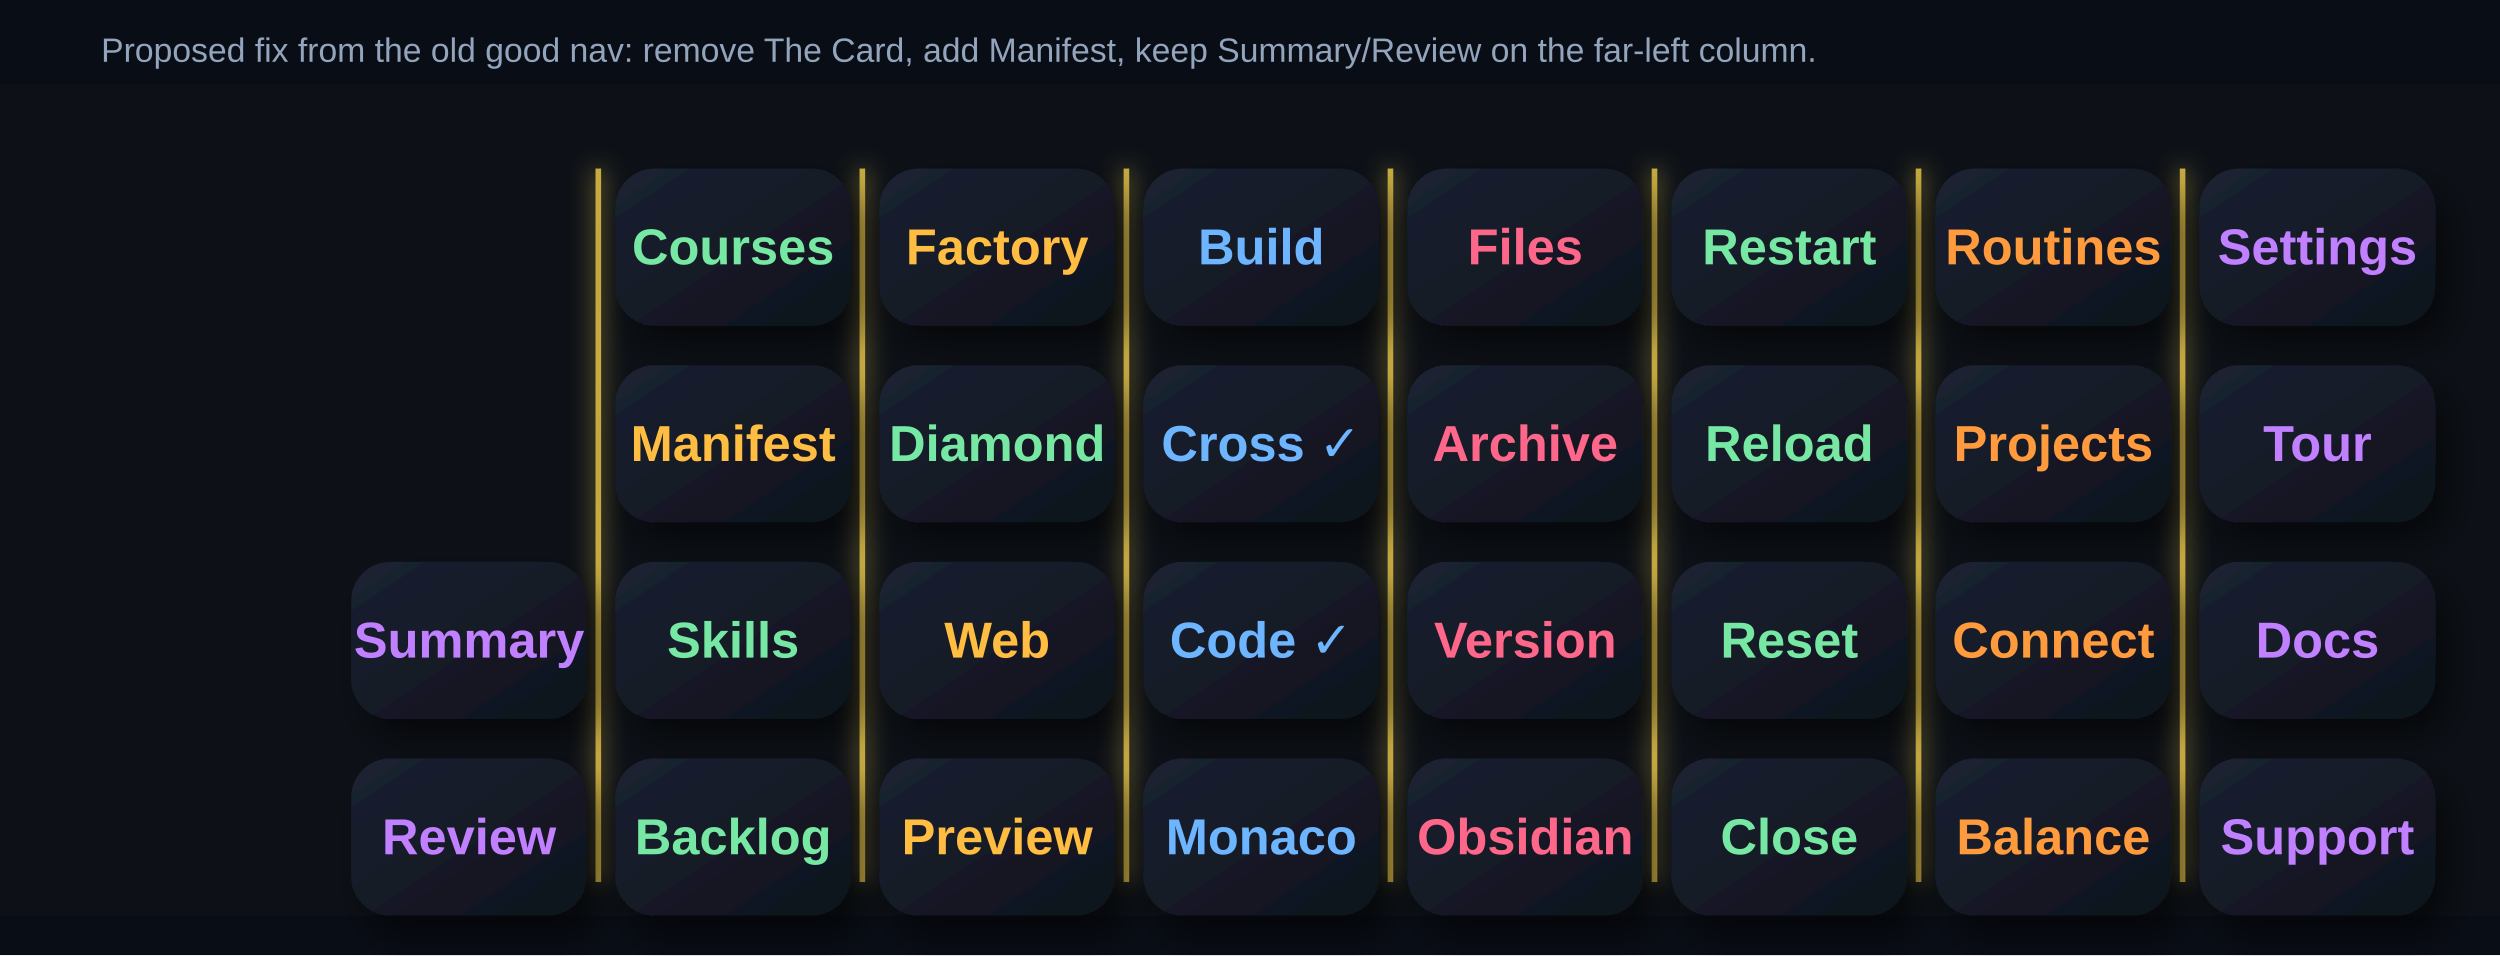
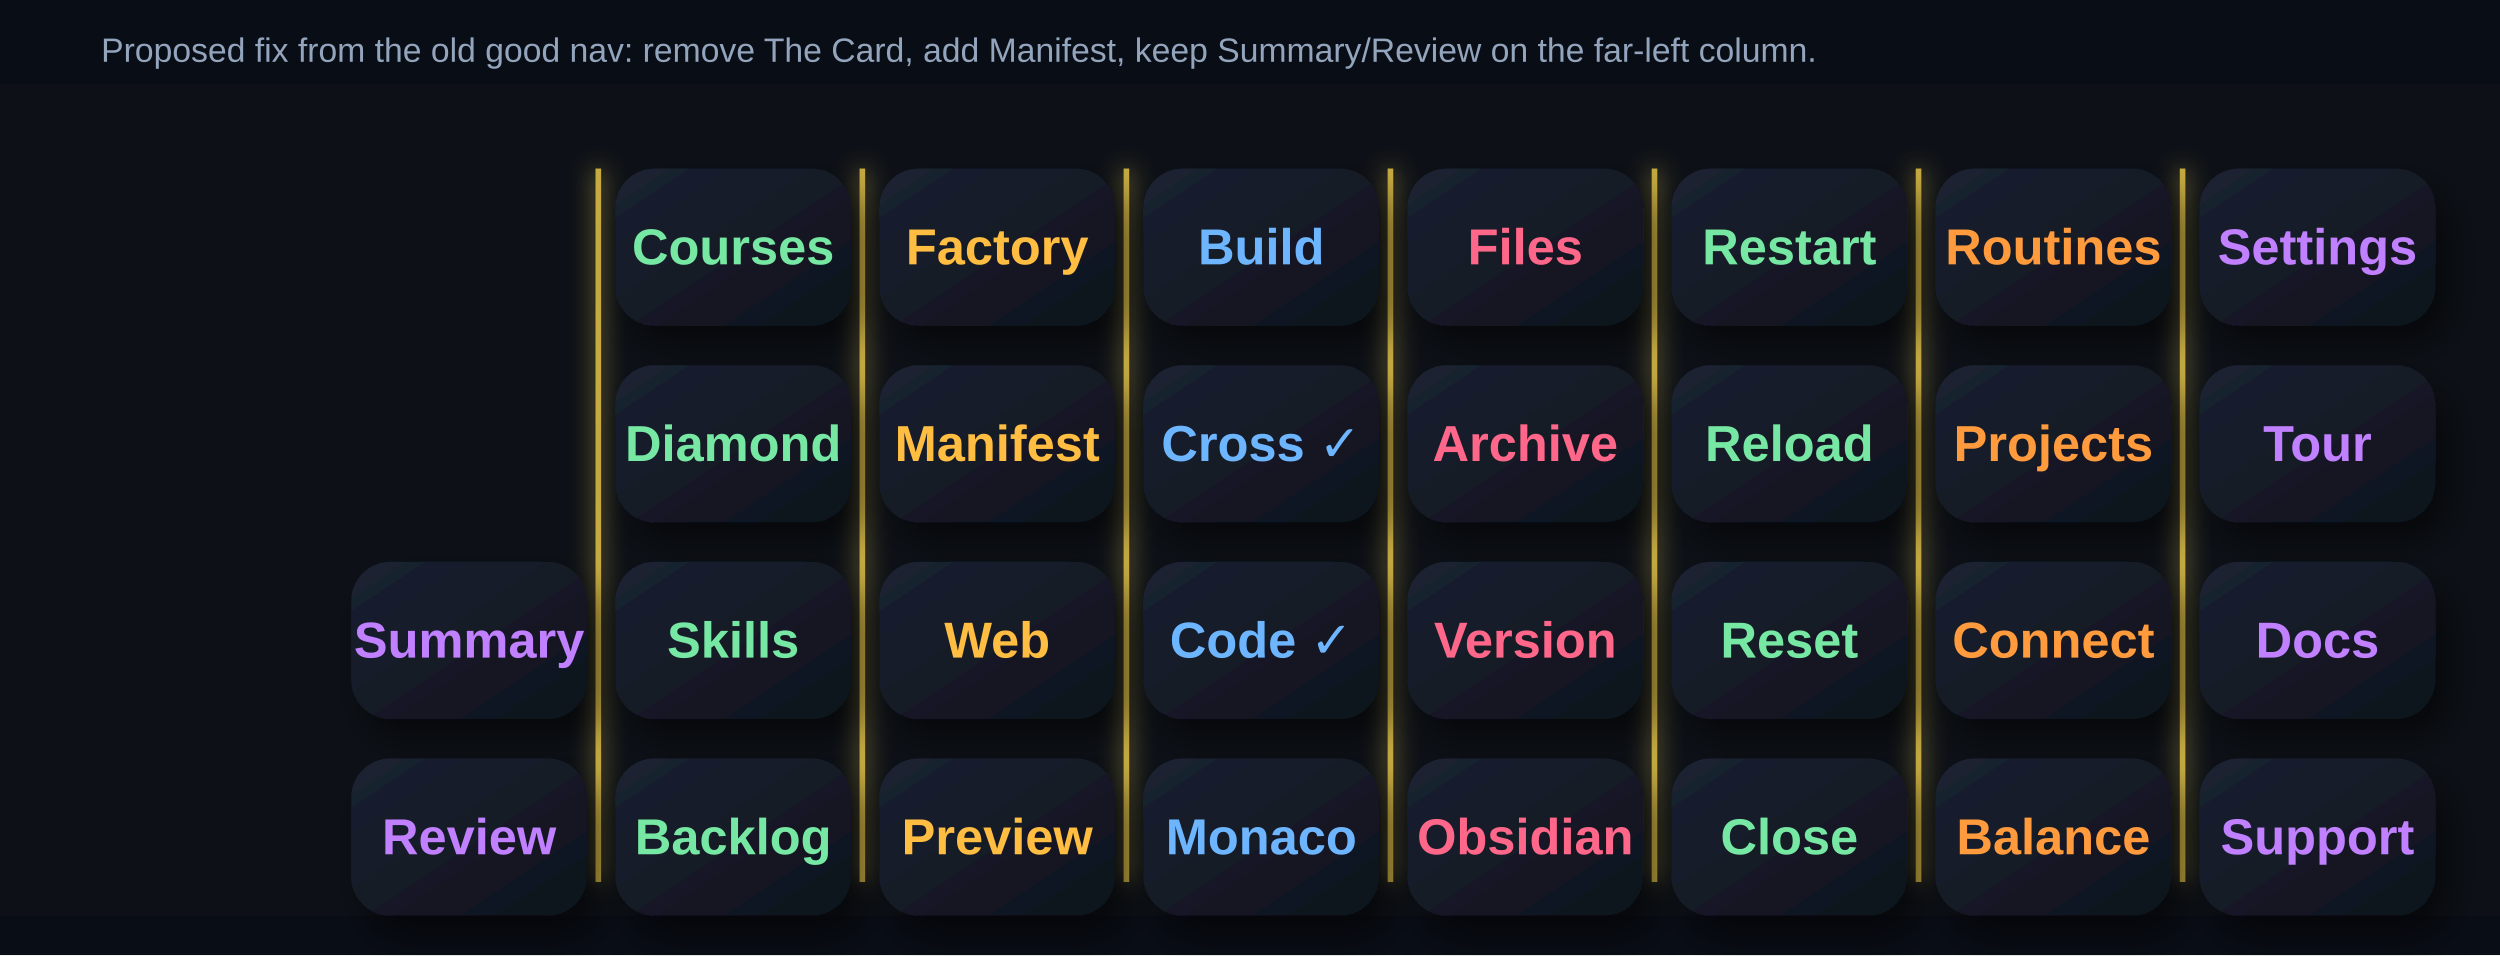
<svg xmlns="http://www.w3.org/2000/svg" width="890" height="340" viewBox="0 0 890 340">
  <rect width="890" height="340" fill="#090d15" />
  <rect x="0" y="30" width="890" height="296" fill="#0d1117" />
  <defs>
    <filter id="shadow" x="-30%" y="-30%" width="160%" height="160%">
      <feDropShadow dx="5" dy="7" stdDeviation="6" flood-color="#000" flood-opacity=".55" />
    </filter>
    <filter id="railGlow" x="-400%" y="-20%" width="900%" height="140%">
      <feGaussianBlur stdDeviation="4" result="blur" />
      <feMerge>
        <feMergeNode in="blur" />
        <feMergeNode in="SourceGraphic" />
      </feMerge>
    </filter>
    <linearGradient id="btnBg" x1="0" x2="1" y1="0" y2="1">
      <stop offset="0" stop-color="#1b2232" />
      <stop offset="1" stop-color="#0e121b" />
    </linearGradient>
    <style>
      .btn{fill:url(#btnBg);filter:url(#shadow)}
      .txt{font-family:Segoe UI,Arial,sans-serif;font-size:18px;font-weight:800;text-anchor:middle;dominant-baseline:middle}
      .green{fill:#76e8a3}.gold{fill:#ffbd42}.blue{fill:#6db6ff}.pink{fill:#ff678a}.orange{fill:#ff9b3d}.purple{fill:#c080ff}
      .rail{stroke:#e8c64a;stroke-width:2;filter:url(#railGlow);opacity:.85}
      .note{font-family:Segoe UI,Arial,sans-serif;font-size:12px;fill:#93a4bd}
    </style>
  </defs>
  <text class="note" x="36" y="22">Proposed fix from the old good nav: remove The Card, add Manifest, keep Summary/Review on the far-left column.</text>
  <g class="rail">
    <line x1="213" y1="60" x2="213" y2="314" />
    <line x1="307" y1="60" x2="307" y2="314" />
    <line x1="401" y1="60" x2="401" y2="314" />
    <line x1="495" y1="60" x2="495" y2="314" />
    <line x1="589" y1="60" x2="589" y2="314" />
    <line x1="683" y1="60" x2="683" y2="314" />
    <line x1="777" y1="60" x2="777" y2="314" />
  </g>
  <g>
    <rect class="btn" x="219" y="60" width="84" height="56" rx="14" />
    <text class="txt green" x="261" y="89">Courses</text>
    <rect class="btn" x="313" y="60" width="84" height="56" rx="14" />
    <text class="txt gold" x="355" y="89">Factory</text>
    <rect class="btn" x="407" y="60" width="84" height="56" rx="14" />
    <text class="txt blue" x="449" y="89">Build</text>
    <rect class="btn" x="501" y="60" width="84" height="56" rx="14" />
    <text class="txt pink" x="543" y="89">Files</text>
    <rect class="btn" x="595" y="60" width="84" height="56" rx="14" />
    <text class="txt green" x="637" y="89">Restart</text>
    <rect class="btn" x="689" y="60" width="84" height="56" rx="14" />
    <text class="txt orange" x="731" y="89">Routines</text>
    <rect class="btn" x="783" y="60" width="84" height="56" rx="14" />
    <text class="txt purple" x="825" y="89">Settings</text>
    <rect class="btn" x="219" y="130" width="84" height="56" rx="14" />
-     <text class="txt gold" x="261" y="159">Manifest</text>
+     <text class="txt green" x="261" y="159">Diamond</text>
    <rect class="btn" x="313" y="130" width="84" height="56" rx="14" />
-     <text class="txt green" x="355" y="159">Diamond</text>
+     <text class="txt gold" x="355" y="159">Manifest</text>
    <rect class="btn" x="407" y="130" width="84" height="56" rx="14" />
    <text class="txt blue" x="449" y="159">Cross ✓</text>
    <rect class="btn" x="501" y="130" width="84" height="56" rx="14" />
    <text class="txt pink" x="543" y="159">Archive</text>
    <rect class="btn" x="595" y="130" width="84" height="56" rx="14" />
    <text class="txt green" x="637" y="159">Reload</text>
    <rect class="btn" x="689" y="130" width="84" height="56" rx="14" />
    <text class="txt orange" x="731" y="159">Projects</text>
    <rect class="btn" x="783" y="130" width="84" height="56" rx="14" />
    <text class="txt purple" x="825" y="159">Tour</text>
    <rect class="btn" x="125" y="200" width="84" height="56" rx="14" />
    <text class="txt purple" x="167" y="229">Summary</text>
    <rect class="btn" x="219" y="200" width="84" height="56" rx="14" />
    <text class="txt green" x="261" y="229">Skills</text>
    <rect class="btn" x="313" y="200" width="84" height="56" rx="14" />
    <text class="txt gold" x="355" y="229">Web</text>
    <rect class="btn" x="407" y="200" width="84" height="56" rx="14" />
    <text class="txt blue" x="449" y="229">Code ✓</text>
    <rect class="btn" x="501" y="200" width="84" height="56" rx="14" />
    <text class="txt pink" x="543" y="229">Version</text>
    <rect class="btn" x="595" y="200" width="84" height="56" rx="14" />
    <text class="txt green" x="637" y="229">Reset</text>
    <rect class="btn" x="689" y="200" width="84" height="56" rx="14" />
    <text class="txt orange" x="731" y="229">Connect</text>
    <rect class="btn" x="783" y="200" width="84" height="56" rx="14" />
    <text class="txt purple" x="825" y="229">Docs</text>
    <rect class="btn" x="125" y="270" width="84" height="56" rx="14" />
    <text class="txt purple" x="167" y="299">Review</text>
    <rect class="btn" x="219" y="270" width="84" height="56" rx="14" />
    <text class="txt green" x="261" y="299">Backlog</text>
    <rect class="btn" x="313" y="270" width="84" height="56" rx="14" />
    <text class="txt gold" x="355" y="299">Preview</text>
    <rect class="btn" x="407" y="270" width="84" height="56" rx="14" />
    <text class="txt blue" x="449" y="299">Monaco</text>
    <rect class="btn" x="501" y="270" width="84" height="56" rx="14" />
    <text class="txt pink" x="543" y="299">Obsidian</text>
    <rect class="btn" x="595" y="270" width="84" height="56" rx="14" />
    <text class="txt green" x="637" y="299">Close</text>
    <rect class="btn" x="689" y="270" width="84" height="56" rx="14" />
    <text class="txt orange" x="731" y="299">Balance</text>
    <rect class="btn" x="783" y="270" width="84" height="56" rx="14" />
    <text class="txt purple" x="825" y="299">Support</text>
  </g>
</svg>
